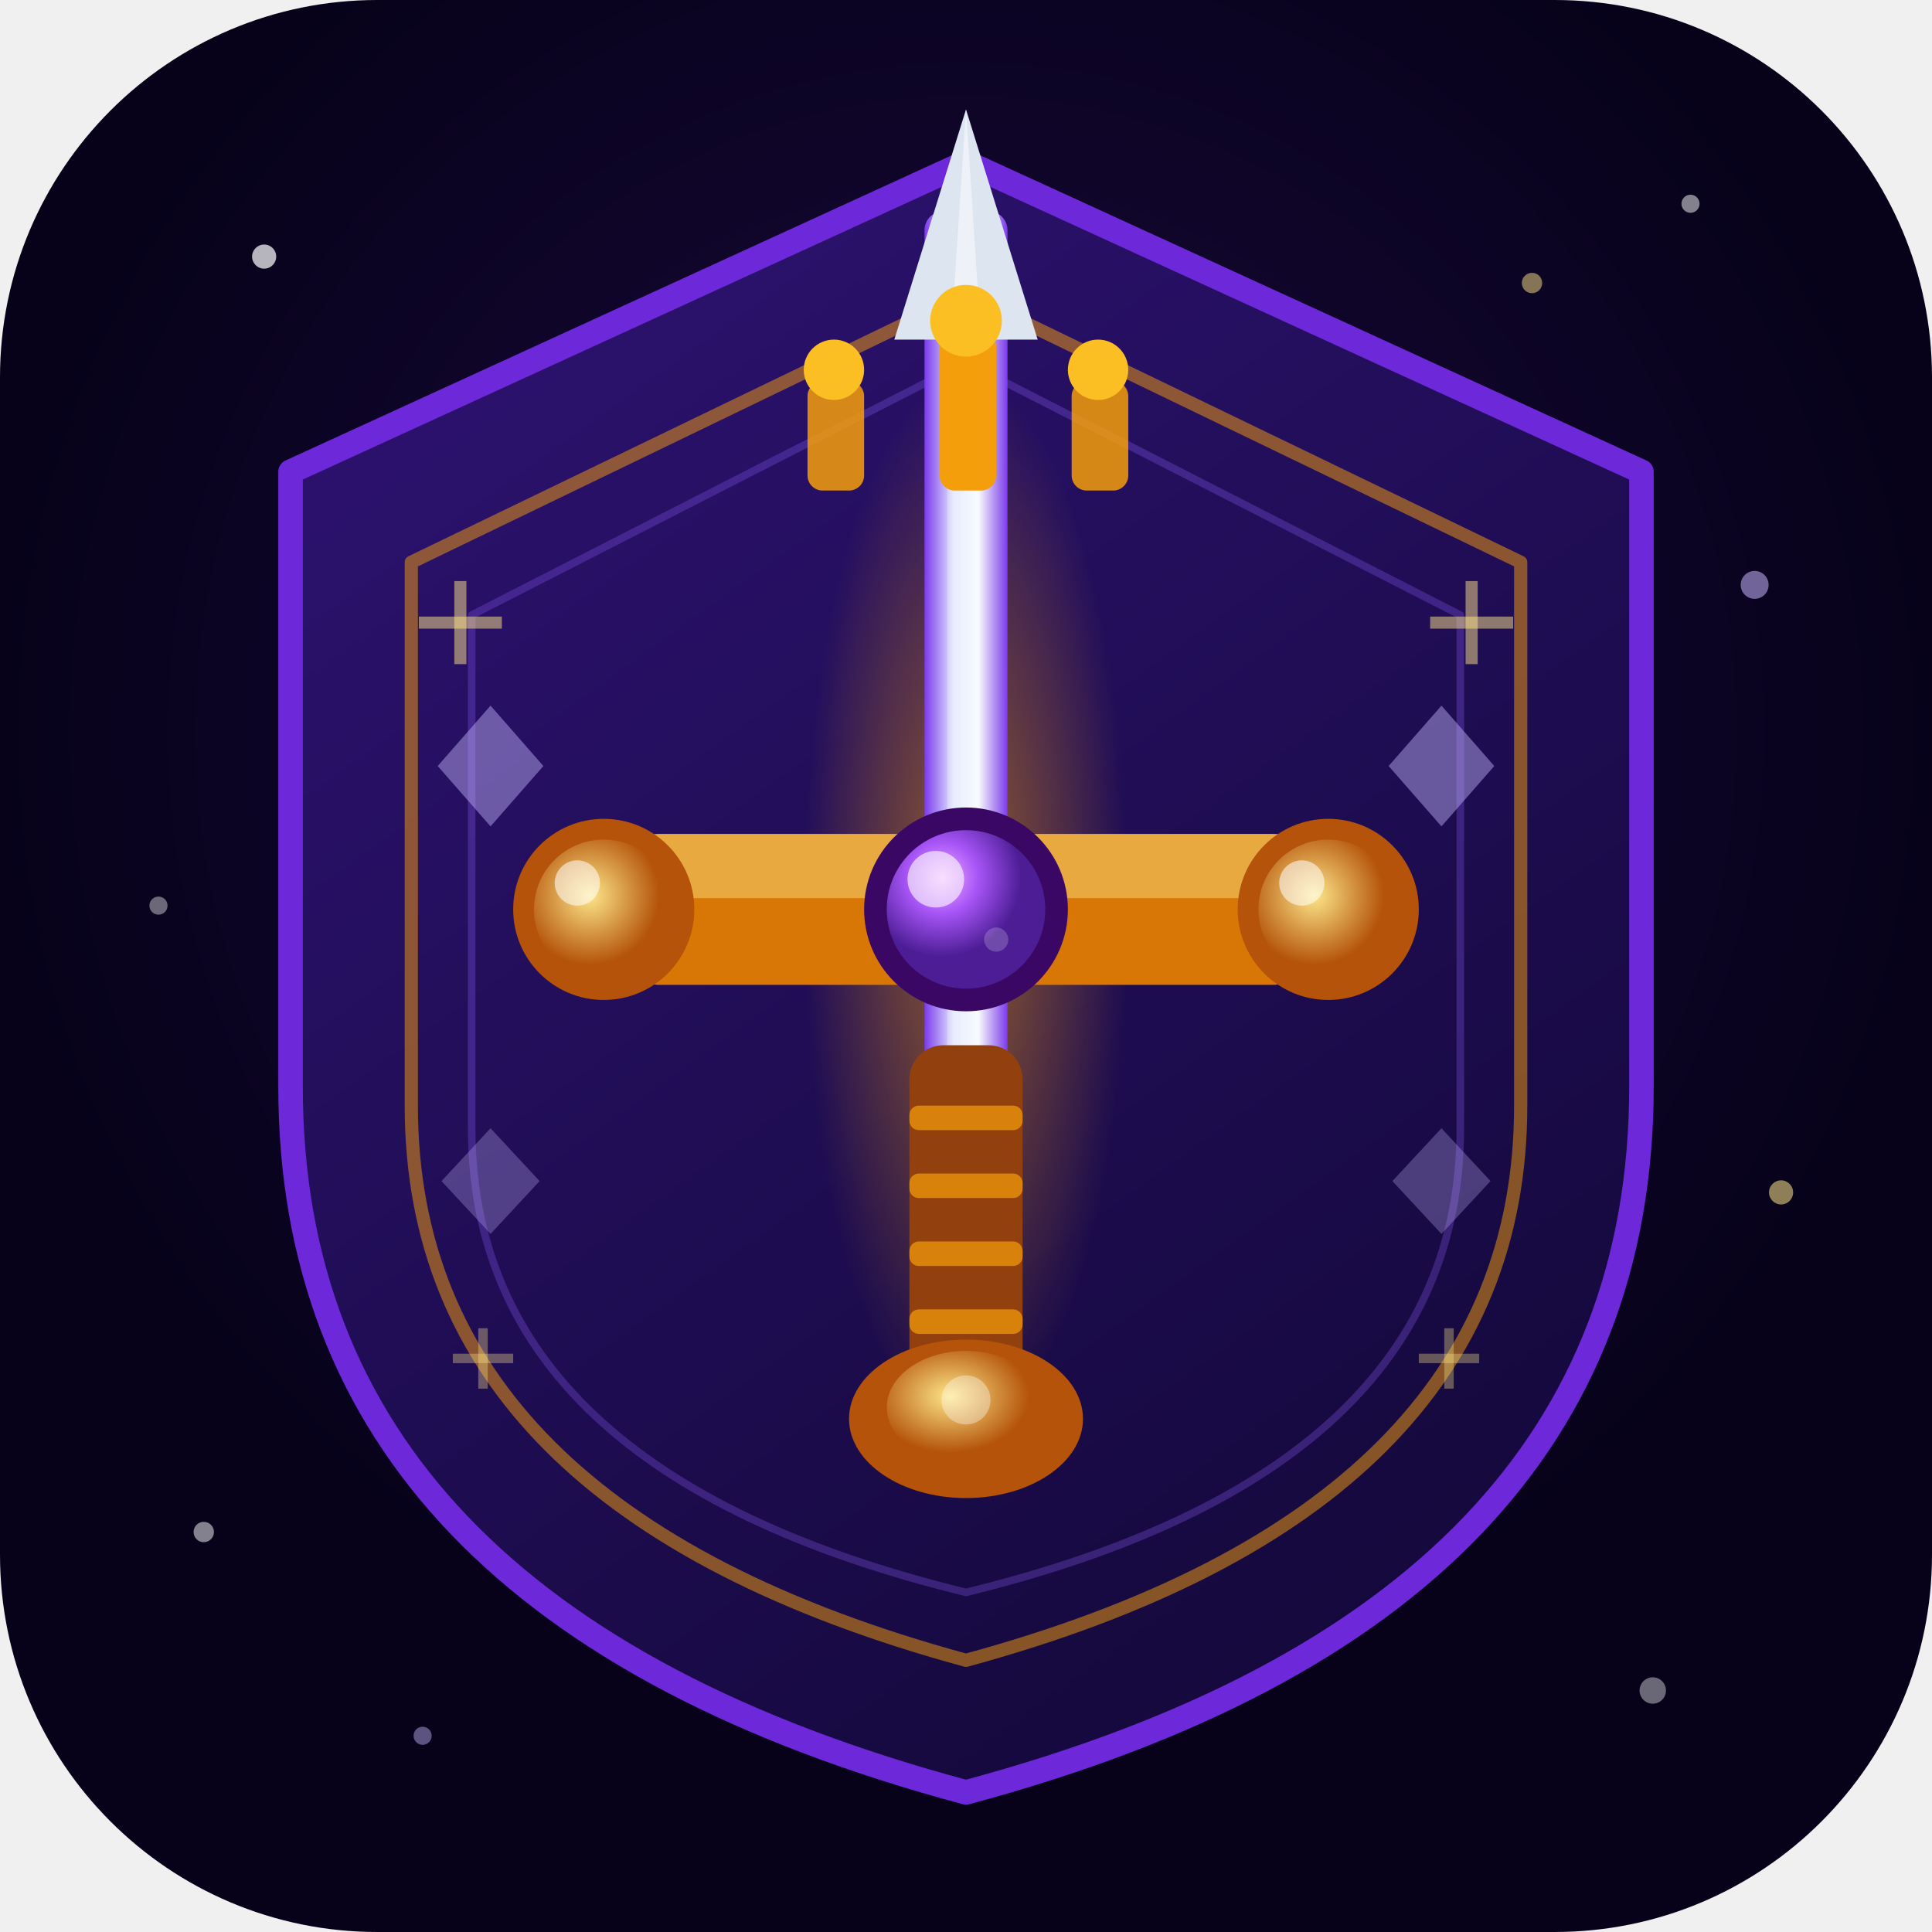
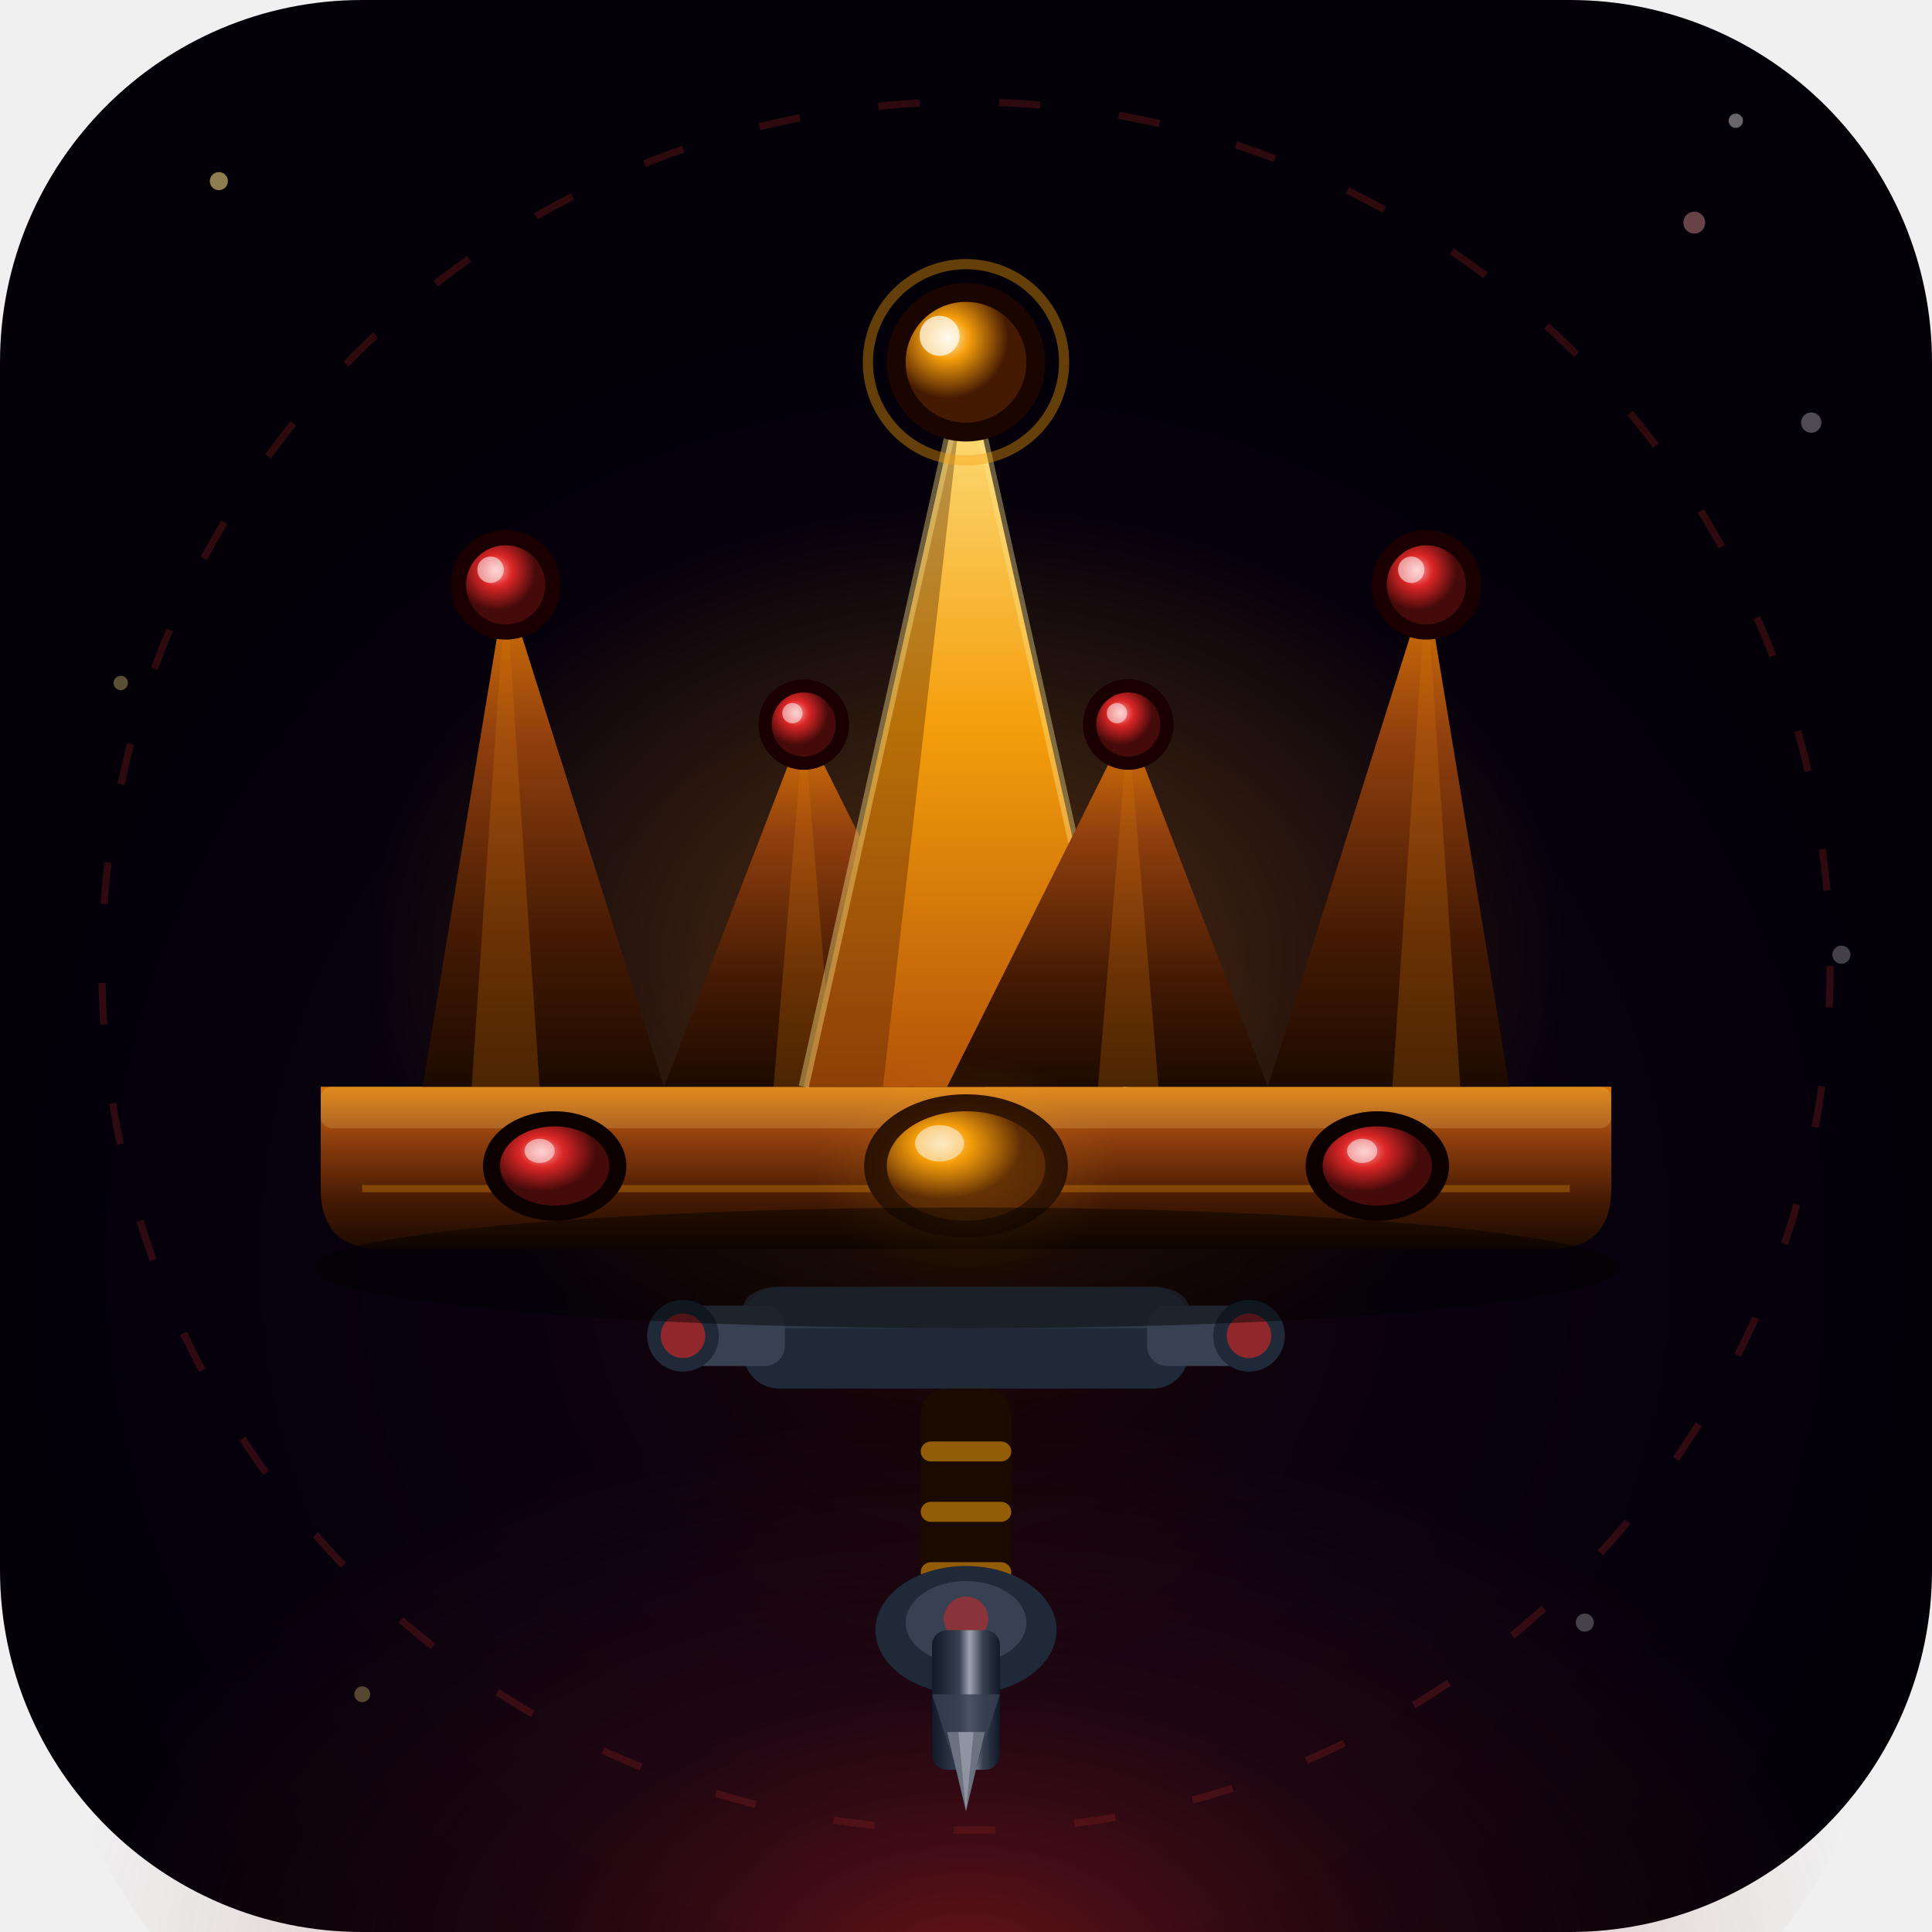
<svg xmlns="http://www.w3.org/2000/svg" viewBox="0 0 512 512">
  <defs>
-     <radialGradient id="bgG" cx="50%" cy="38%">
-       <stop offset="0%" stop-color="#1a0a3e" />
-       <stop offset="100%" stop-color="#07021a" />
+     <radialGradient id="bg" cx="50%" cy="65%">
+       <stop offset="0%" stop-color="#1c0505" />
+       <stop offset="45%" stop-color="#0a0110" />
+       <stop offset="100%" stop-color="#030008" />
    </radialGradient>
-     <linearGradient id="shieldG" x1="20%" y1="0%" x2="80%" y2="100%">
-       <stop offset="0%" stop-color="#2d1270" />
-       <stop offset="100%" stop-color="#120838" />
-     </linearGradient>
-     <linearGradient id="bladeG" x1="0%" y1="0%" x2="100%" y2="0%">
-       <stop offset="0%" stop-color="#7c3aed" />
-       <stop offset="35%" stop-color="#e0e7ff" />
-       <stop offset="65%" stop-color="#f8fafc" />
-       <stop offset="100%" stop-color="#7c3aed" />
-     </linearGradient>
-     <radialGradient id="glowG" cx="50%" cy="50%">
-       <stop offset="0%" stop-color="#f59e0b" stop-opacity="0.55" />
+     <radialGradient id="forge" cx="50%" cy="75%">
+       <stop offset="0%" stop-color="#dc2626" stop-opacity="0.45" />
+       <stop offset="50%" stop-color="#7f1d1d" stop-opacity="0.18" />
+       <stop offset="100%" stop-color="#7f1d1d" stop-opacity="0" />
+     </radialGradient>
+     <radialGradient id="crownAmbience" cx="50%" cy="50%">
+       <stop offset="0%" stop-color="#f59e0b" stop-opacity="0.3" />
      <stop offset="100%" stop-color="#f59e0b" stop-opacity="0" />
    </radialGradient>
-     <radialGradient id="gemG" cx="35%" cy="30%">
-       <stop offset="0%" stop-color="#f0abfc" />
-       <stop offset="45%" stop-color="#a855f7" />
-       <stop offset="100%" stop-color="#4c1d95" />
+     <linearGradient id="metalDark" x1="0%" y1="0%" x2="0%" y2="100%">
+       <stop offset="0%" stop-color="#d97706" />
+       <stop offset="30%" stop-color="#92400e" />
+       <stop offset="70%" stop-color="#451a03" />
+       <stop offset="100%" stop-color="#1c0a00" />
+     </linearGradient>
+     <linearGradient id="metalLight" x1="0%" y1="0%" x2="0%" y2="100%">
+       <stop offset="0%" stop-color="#fde68a" />
+       <stop offset="50%" stop-color="#f59e0b" />
+       <stop offset="100%" stop-color="#b45309" />
+     </linearGradient>
+     <linearGradient id="blade" x1="0%" y1="0%" x2="100%" y2="0%">
+       <stop offset="0%" stop-color="#111827" />
+       <stop offset="40%" stop-color="#374151" />
+       <stop offset="55%" stop-color="#9ca3af" />
+       <stop offset="75%" stop-color="#374151" />
+       <stop offset="100%" stop-color="#111827" />
+     </linearGradient>
+     <radialGradient id="bloodGem" cx="38%" cy="32%">
+       <stop offset="0%" stop-color="#fca5a5" />
+       <stop offset="40%" stop-color="#dc2626" />
+       <stop offset="100%" stop-color="#450a0a" />
    </radialGradient>
-     <radialGradient id="orbG" cx="40%" cy="40%">
-       <stop offset="0%" stop-color="#fde68a" />
-       <stop offset="100%" stop-color="#b45309" />
+     <radialGradient id="goldGem" cx="35%" cy="30%">
+       <stop offset="0%" stop-color="#fef3c7" />
+       <stop offset="35%" stop-color="#f59e0b" />
+       <stop offset="100%" stop-color="#451a03" />
    </radialGradient>
  </defs>
-   <rect width="512" height="512" rx="100" fill="url(#bgG)" />
-   <circle cx="70" cy="68" r="3.2" fill="white" opacity="0.7" />
-   <circle cx="448" cy="54" r="2.4" fill="white" opacity="0.5" />
-   <circle cx="465" cy="155" r="3.7" fill="#c4b5fd" opacity="0.55" />
-   <circle cx="42" cy="240" r="2.4" fill="white" opacity="0.4" />
-   <circle cx="472" cy="316" r="3.2" fill="#fde68a" opacity="0.55" />
-   <circle cx="54" cy="406" r="2.7" fill="white" opacity="0.5" />
-   <circle cx="438" cy="448" r="3.5" fill="white" opacity="0.4" />
-   <circle cx="112" cy="460" r="2.4" fill="#c4b5fd" opacity="0.45" />
-   <circle cx="406" cy="75" r="2.7" fill="#fde68a" opacity="0.5" />
-   <circle cx="88" cy="135" r="2" fill="white" opacity="0.35" />
-   <circle cx="430" cy="180" r="1.8" fill="#c4b5fd" opacity="0.4" />
-   <path d="M256 43 L435 125 L435 288 Q435 427 256 475 Q77 427 77 288 L77 125 Z" fill="url(#shieldG)" stroke="#6d28d9" stroke-width="6.5" stroke-linejoin="round" />
-   <path d="M256 78 L403 149 L403 293 Q403 400 256 440 Q109 400 109 293 L109 149 Z" fill="none" stroke="#f59e0b" stroke-width="3.5" opacity="0.5" stroke-linejoin="round" />
-   <path d="M256 96 L387 163 L387 299 Q387 390 256 422 Q125 390 125 299 L125 163 Z" fill="none" stroke="#8b5cf6" stroke-width="2" opacity="0.3" stroke-linejoin="round" />
-   <ellipse cx="256" cy="240" rx="43" ry="139" fill="url(#glowG)" />
-   <rect x="245" y="56" width="22" height="280" rx="5" fill="url(#bladeG)" />
-   <rect x="251" y="56" width="8" height="253" rx="4" fill="white" opacity="0.22" />
-   <polygon points="256,29 237,90 275,90" fill="#dde5f0" />
-   <polygon points="256,29 252,90 260,90" fill="white" opacity="0.5" />
-   <rect x="160" y="221" width="192" height="40" rx="15" fill="#d97706" />
-   <rect x="160" y="221" width="192" height="17" rx="15" fill="#fde68a" opacity="0.45" />
-   <circle cx="160" cy="241" r="24" fill="#b45309" />
-   <circle cx="160" cy="241" r="18.5" fill="url(#orbG)" />
-   <circle cx="153" cy="234" r="6" fill="white" opacity="0.55" />
-   <circle cx="352" cy="241" r="24" fill="#b45309" />
-   <circle cx="352" cy="241" r="18.5" fill="url(#orbG)" />
-   <circle cx="345" cy="234" r="6" fill="white" opacity="0.55" />
-   <circle cx="256" cy="241" r="27" fill="#3b0764" />
-   <circle cx="256" cy="241" r="21" fill="url(#gemG)" />
-   <circle cx="248" cy="233" r="7.5" fill="white" opacity="0.6" />
-   <circle cx="264" cy="249" r="3.2" fill="white" opacity="0.2" />
-   <rect x="241" y="277" width="30" height="91" rx="9" fill="#92400e" />
-   <rect x="241" y="293" width="30" height="6.5" rx="2.5" fill="#f59e0b" opacity="0.7" />
-   <rect x="241" y="311" width="30" height="6.5" rx="2.5" fill="#f59e0b" opacity="0.7" />
-   <rect x="241" y="329" width="30" height="6.5" rx="2.5" fill="#f59e0b" opacity="0.7" />
-   <rect x="241" y="347" width="30" height="6.5" rx="2.5" fill="#f59e0b" opacity="0.7" />
-   <ellipse cx="256" cy="376" rx="31" ry="21" fill="#b45309" />
-   <ellipse cx="256" cy="373" rx="21" ry="15" fill="url(#orbG)" />
-   <circle cx="256" cy="371" r="6.5" fill="white" opacity="0.35" />
-   <rect x="214" y="101" width="15" height="29" rx="4" fill="#f59e0b" opacity="0.85" />
-   <rect x="249" y="88" width="15" height="42" rx="4" fill="#f59e0b" />
-   <rect x="284" y="101" width="15" height="29" rx="4" fill="#f59e0b" opacity="0.85" />
-   <circle cx="221" cy="98" r="8" fill="#fbbf24" />
-   <circle cx="256" cy="85" r="9.5" fill="#fbbf24" />
-   <circle cx="291" cy="98" r="8" fill="#fbbf24" />
-   <polygon points="130,187 144,203 130,219 116,203" fill="#c4b5fd" opacity="0.45" />
-   <polygon points="382,187 396,203 382,219 368,203" fill="#c4b5fd" opacity="0.45" />
-   <polygon points="130,299 143,313 130,327 117,313" fill="#c4b5fd" opacity="0.3" />
-   <polygon points="382,299 395,313 382,327 369,313" fill="#c4b5fd" opacity="0.3" />
-   <line x1="122" y1="154" x2="122" y2="176" stroke="#fde68a" stroke-width="3.2" opacity="0.5" />
-   <line x1="111" y1="165" x2="133" y2="165" stroke="#fde68a" stroke-width="3.2" opacity="0.5" />
-   <line x1="390" y1="154" x2="390" y2="176" stroke="#fde68a" stroke-width="3.2" opacity="0.5" />
-   <line x1="379" y1="165" x2="401" y2="165" stroke="#fde68a" stroke-width="3.2" opacity="0.5" />
-   <line x1="128" y1="352" x2="128" y2="368" stroke="#fde68a" stroke-width="2.5" opacity="0.35" />
-   <line x1="120" y1="360" x2="136" y2="360" stroke="#fde68a" stroke-width="2.5" opacity="0.35" />
-   <line x1="384" y1="352" x2="384" y2="368" stroke="#fde68a" stroke-width="2.5" opacity="0.35" />
-   <line x1="376" y1="360" x2="392" y2="360" stroke="#fde68a" stroke-width="2.5" opacity="0.35" />
+   <rect width="512" height="512" rx="96" fill="url(#bg)" />
+   <ellipse cx="256" cy="448" rx="240" ry="147" fill="url(#forge)" />
+   <ellipse cx="256" cy="253" rx="160" ry="120" fill="url(#crownAmbience)" />
+   <circle cx="58" cy="48" r="2.4" fill="#fde68a" opacity="0.55" />
+   <circle cx="460" cy="32" r="1.9" fill="white" opacity="0.4" />
+   <circle cx="480" cy="112" r="2.7" fill="white" opacity="0.3" />
+   <circle cx="32" cy="181" r="1.9" fill="#fde68a" opacity="0.35" />
+   <circle cx="488" cy="253" r="2.4" fill="white" opacity="0.25" />
+   <circle cx="449" cy="59" r="2.9" fill="#fca5a5" opacity="0.4" />
+   <circle cx="96" cy="449" r="2.1" fill="#fde68a" opacity="0.3" />
+   <circle cx="420" cy="430" r="2.4" fill="white" opacity="0.25" />
+   <circle cx="256" cy="256" r="229" fill="none" stroke="#7f1d1d" stroke-width="1.9" stroke-dasharray="11,21" opacity="0.35" />
+   <path d="M85 315 Q85 331 101 331 L411 331 Q427 331 427 315 L427 288 L85 288 Z" fill="url(#metalDark)" />
+   <rect x="85" y="288" width="342" height="11" rx="3" fill="#fde68a" opacity="0.18" />
+   <line x1="96" y1="315" x2="416" y2="315" stroke="#f59e0b" stroke-width="1.9" opacity="0.3" />
+   <polygon points="112,288 134,155 176,288" fill="url(#metalDark)" />
+   <polygon points="134,155 125,288 143,288" fill="#d97706" opacity="0.25" />
+   <polygon points="176,288 213,192 261,288" fill="url(#metalDark)" />
+   <polygon points="213,192 205,288 221,288" fill="#d97706" opacity="0.25" />
+   <polygon points="213,288 256,96 299,288" fill="url(#metalLight)" />
+   <polygon points="213,288 256,96 234,288" fill="#451a03" opacity="0.35" />
+   <line x1="256" y1="96" x2="213" y2="288" stroke="#fde68a" stroke-width="2.7" opacity="0.4" />
+   <line x1="256" y1="96" x2="299" y2="288" stroke="#fde68a" stroke-width="2.7" opacity="0.4" />
+   <polygon points="251,288 299,192 336,288" fill="url(#metalDark)" />
+   <polygon points="299,192 291,288 307,288" fill="#d97706" opacity="0.25" />
+   <polygon points="336,288 378,155 400,288" fill="url(#metalDark)" />
+   <polygon points="378,155 369,288 387,288" fill="#d97706" opacity="0.25" />
+   <circle cx="134" cy="155" r="14.5" fill="#1a0000" />
+   <circle cx="134" cy="155" r="10.5" fill="url(#bloodGem)" />
+   <circle cx="130" cy="151" r="3.5" fill="white" opacity="0.55" />
+   <circle cx="213" cy="192" r="12" fill="#1a0000" />
+   <circle cx="213" cy="192" r="8.5" fill="url(#bloodGem)" />
+   <circle cx="210" cy="189" r="2.7" fill="white" opacity="0.5" />
+   <circle cx="256" cy="96" r="21" fill="#1a0500" />
+   <circle cx="256" cy="96" r="16" fill="url(#goldGem)" />
+   <circle cx="249" cy="89" r="5.3" fill="white" opacity="0.7" />
+   <circle cx="256" cy="96" r="26" fill="none" stroke="#f59e0b" stroke-width="2.7" opacity="0.4" />
+   <circle cx="299" cy="192" r="12" fill="#1a0000" />
+   <circle cx="299" cy="192" r="8.5" fill="url(#bloodGem)" />
+   <circle cx="296" cy="189" r="2.7" fill="white" opacity="0.5" />
+   <circle cx="378" cy="155" r="14.5" fill="#1a0000" />
+   <circle cx="378" cy="155" r="10.5" fill="url(#bloodGem)" />
+   <circle cx="374" cy="151" r="3.5" fill="white" opacity="0.55" />
+   <ellipse cx="147" cy="309" rx="19" ry="14.5" fill="#0d0000" />
+   <ellipse cx="147" cy="309" rx="14.5" ry="10.5" fill="url(#bloodGem)" />
+   <ellipse cx="143" cy="305" rx="4" ry="3.2" fill="white" opacity="0.5" />
+   <ellipse cx="256" cy="309" rx="27" ry="19" fill="#1a0500" />
+   <ellipse cx="256" cy="309" rx="21" ry="14.5" fill="url(#goldGem)" />
+   <ellipse cx="249" cy="303" rx="6.5" ry="4.8" fill="white" opacity="0.6" />
+   <ellipse cx="256" cy="309" rx="40" ry="29" fill="url(#crownAmbience)" opacity="0.8" />
+   <ellipse cx="365" cy="309" rx="19" ry="14.5" fill="#0d0000" />
+   <ellipse cx="365" cy="309" rx="14.5" ry="10.5" fill="url(#bloodGem)" />
+   <ellipse cx="361" cy="305" rx="4" ry="3.2" fill="white" opacity="0.5" />
+   <rect x="197" y="341" width="118" height="27" rx="9.5" fill="#1f2937" />
+   <rect x="197" y="341" width="118" height="11" rx="9.5" fill="#374151" opacity="0.7" />
+   <rect x="181" y="346" width="27" height="16" rx="5.3" fill="#374151" />
+   <rect x="304" y="346" width="27" height="16" rx="5.3" fill="#374151" />
+   <circle cx="181" cy="354" r="9.5" fill="#1f2937" />
+   <circle cx="181" cy="354" r="5.9" fill="#dc2626" opacity="0.6" />
+   <circle cx="331" cy="354" r="9.5" fill="#1f2937" />
+   <circle cx="331" cy="354" r="5.9" fill="#dc2626" opacity="0.6" />
+   <rect x="244" y="368" width="24" height="59" rx="6.7" fill="#1a0a00" />
+   <rect x="244" y="382" width="24" height="5.3" rx="2.7" fill="#f59e0b" opacity="0.55" />
+   <rect x="244" y="398" width="24" height="5.3" rx="2.7" fill="#f59e0b" opacity="0.55" />
+   <rect x="244" y="414" width="24" height="5.3" rx="2.7" fill="#f59e0b" opacity="0.55" />
+   <ellipse cx="256" cy="432" rx="24" ry="17" fill="#1f2937" />
+   <ellipse cx="256" cy="430" rx="16" ry="11" fill="#374151" />
+   <circle cx="256" cy="429" r="5.9" fill="#dc2626" opacity="0.5" />
+   <rect x="247" y="432" width="18" height="37" rx="4" fill="url(#blade)" />
+   <polygon points="256,477 247,449 265,449" fill="#374151" opacity="0.8" />
+   <polygon points="256,480 251,459 261,459" fill="#6b7280" />
+   <polygon points="256,480 254,459 258,459" fill="#e5e7eb" opacity="0.3" />
+   <ellipse cx="256" cy="336" rx="173" ry="16" fill="#000000" opacity="0.45" />
</svg>
